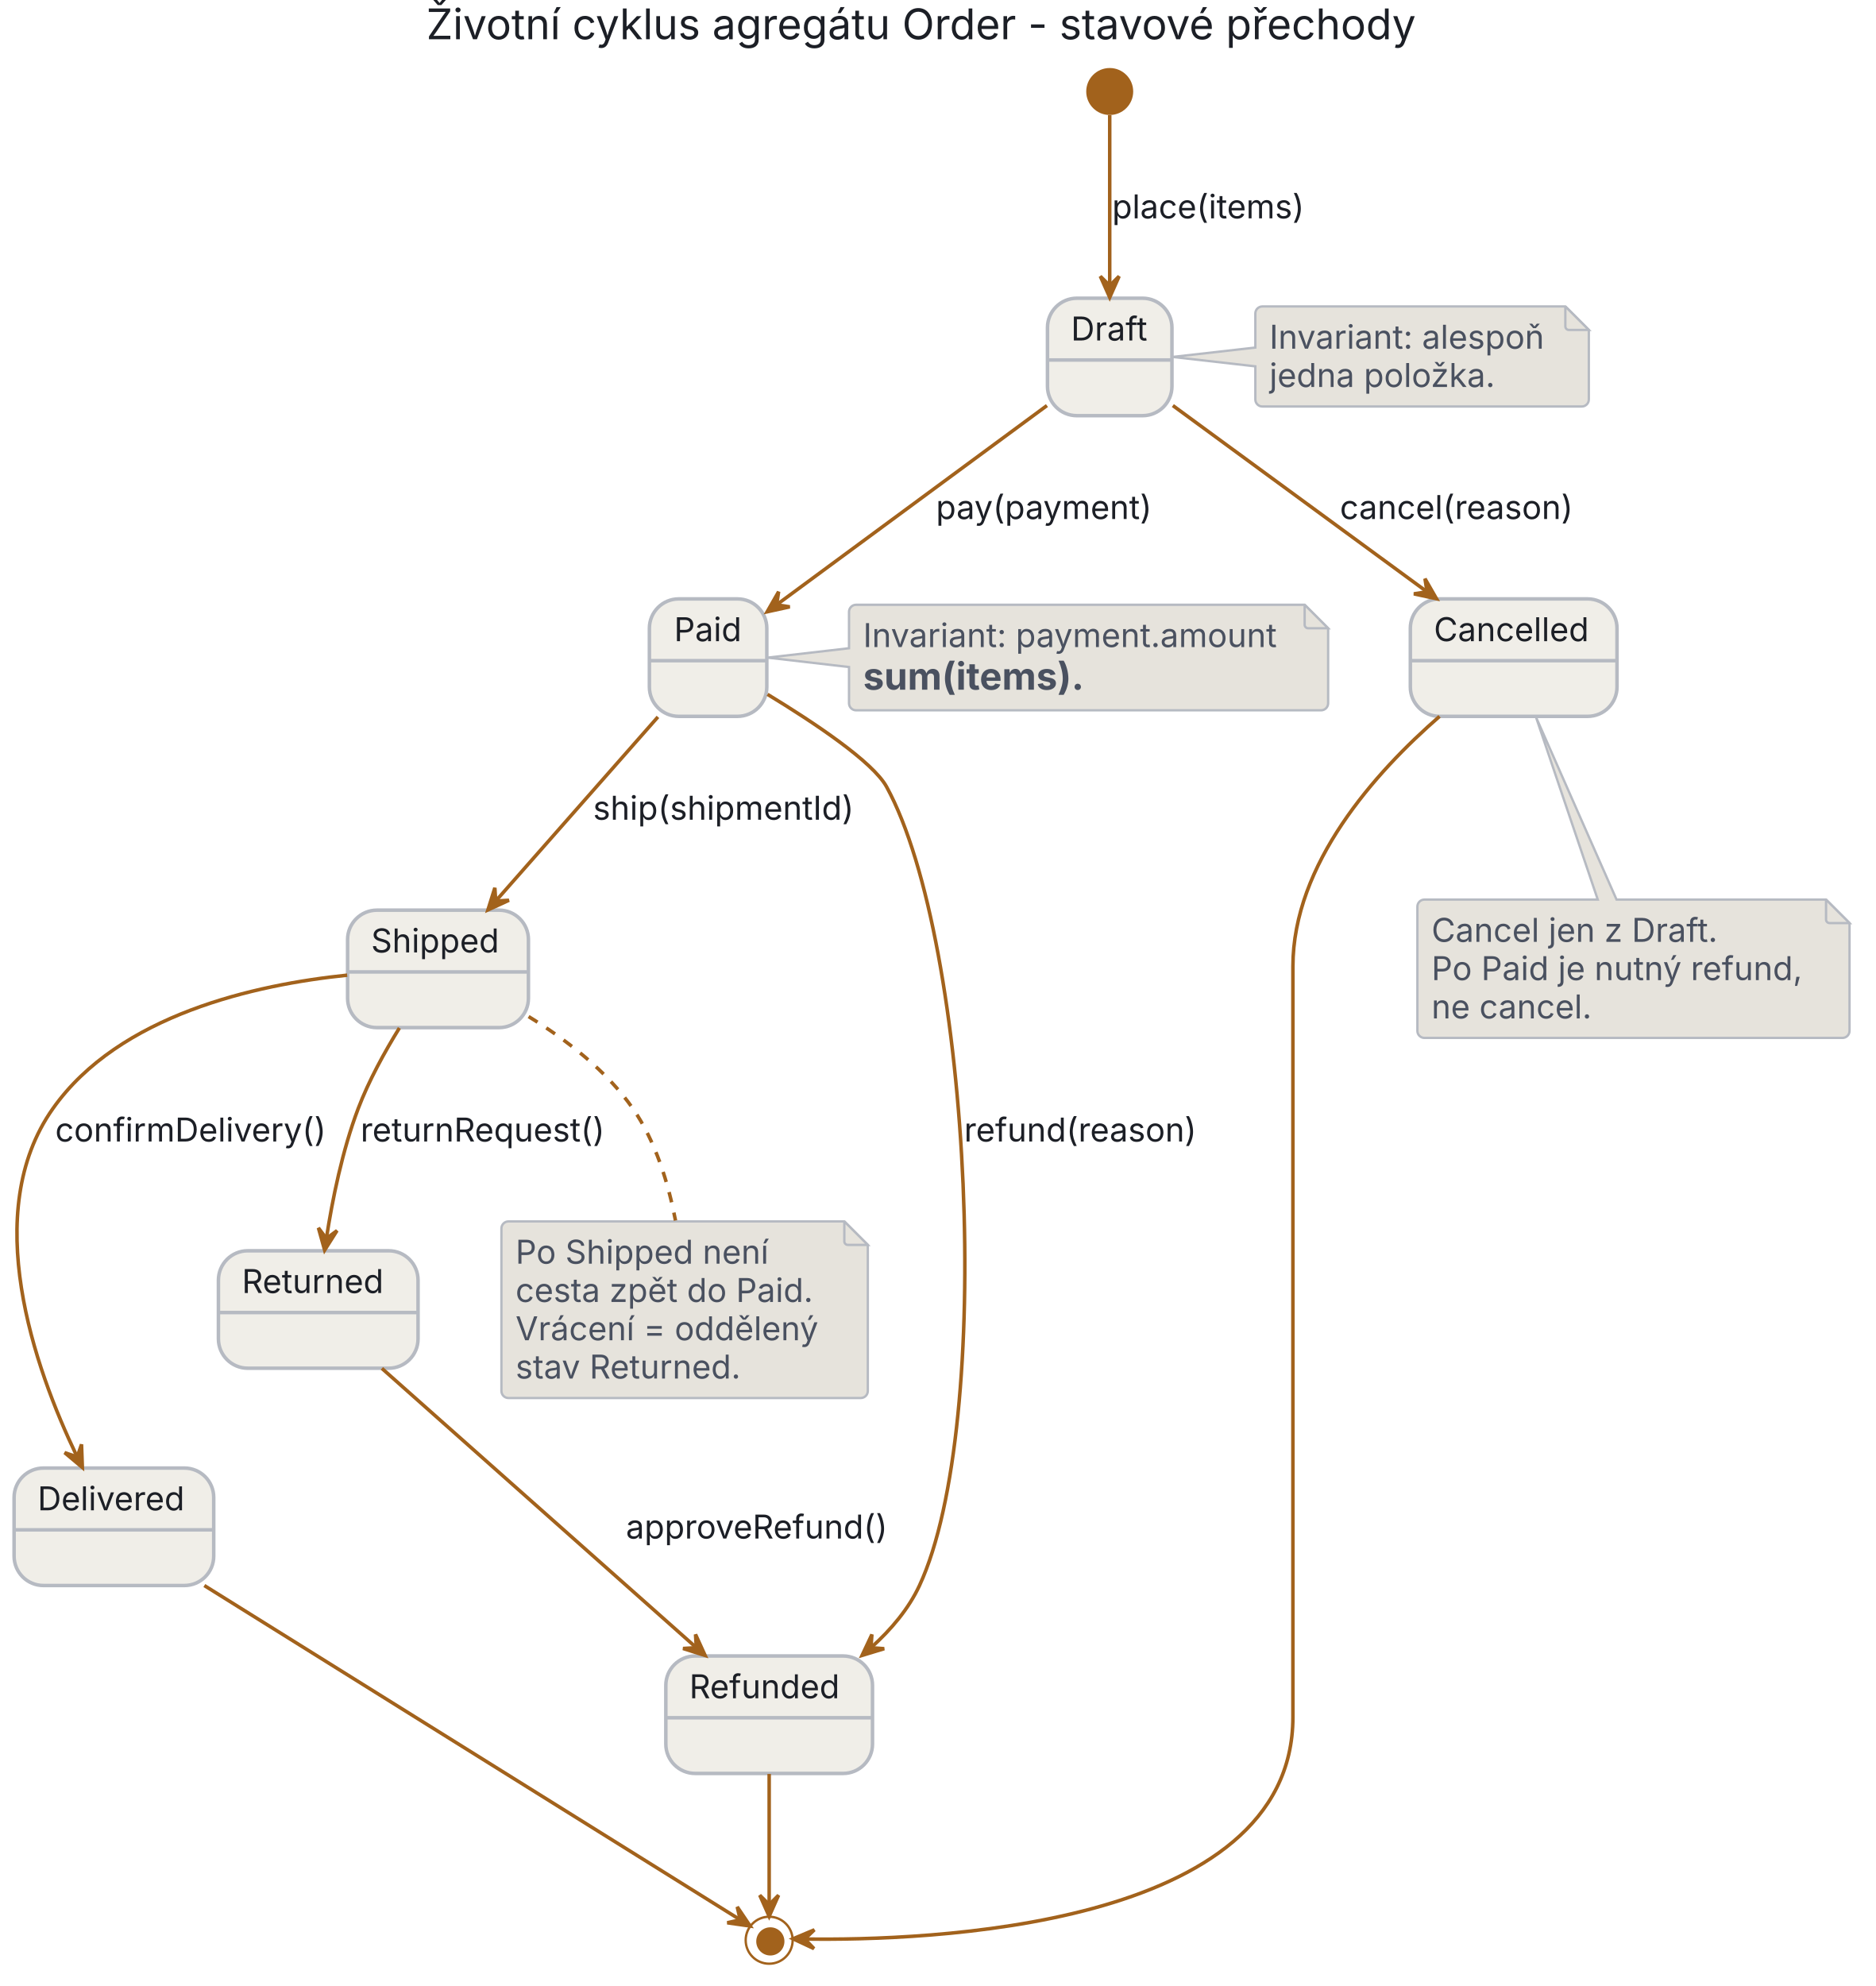
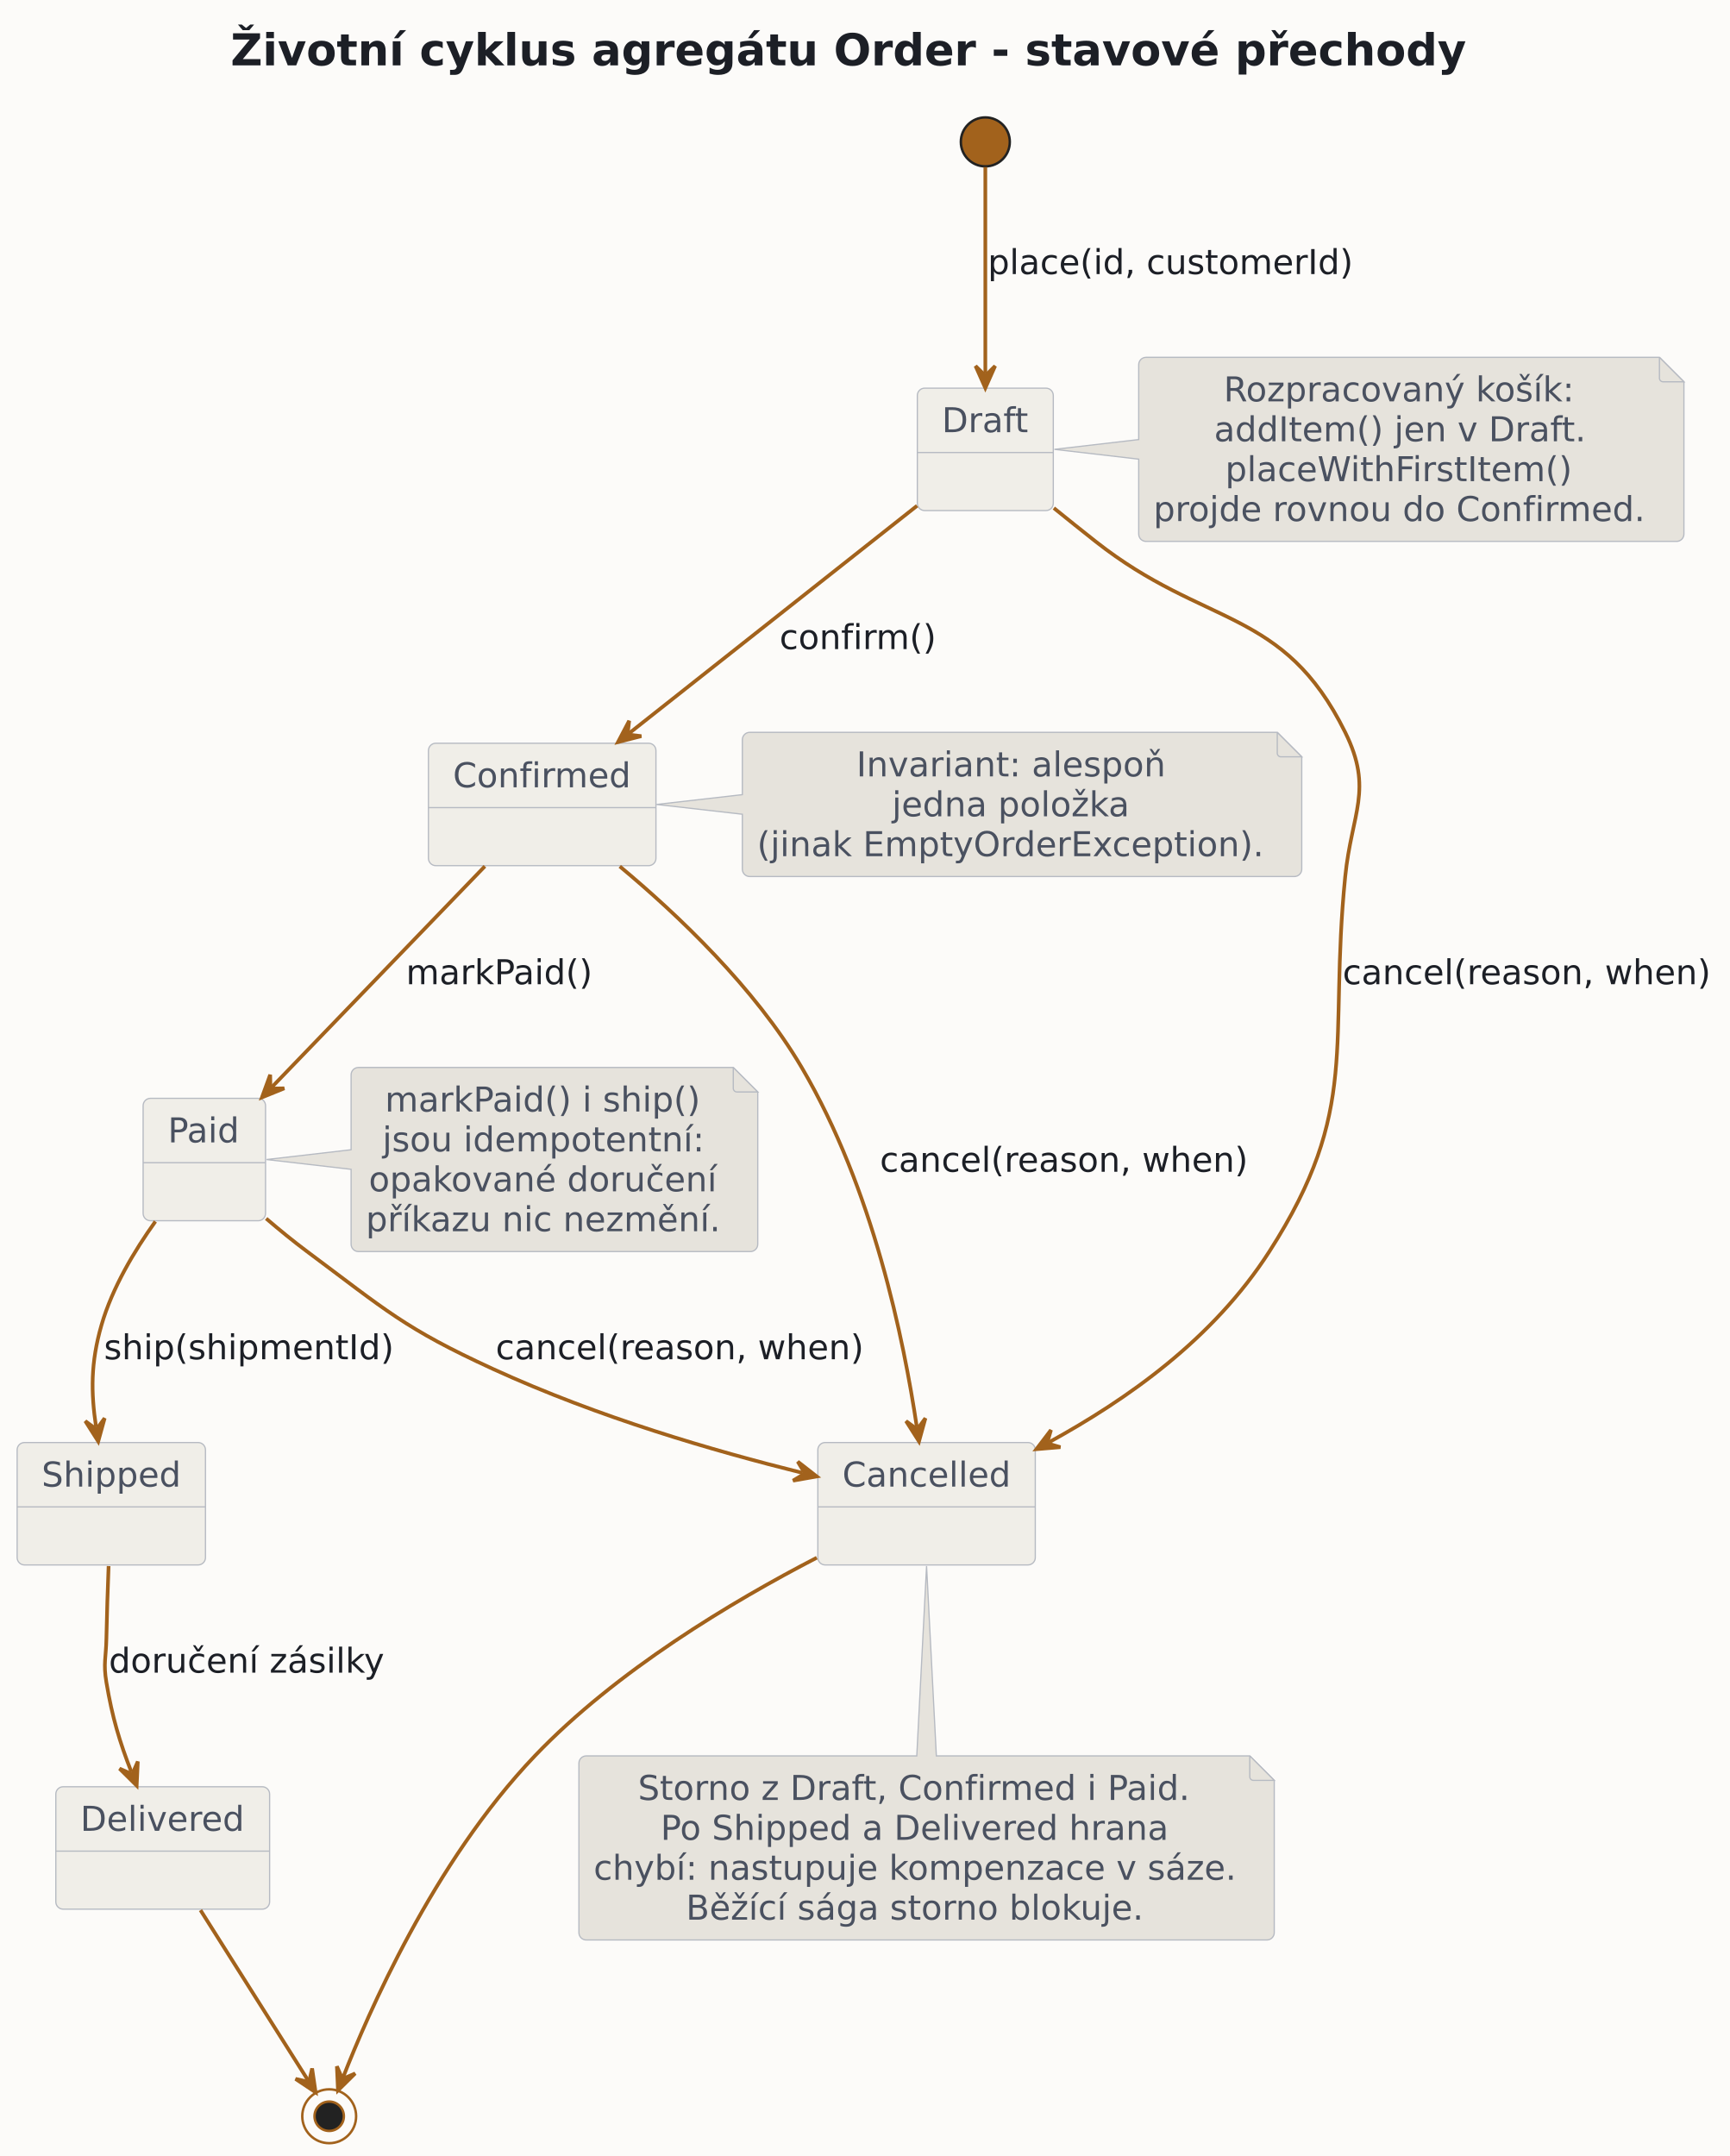
- <svg xmlns="http://www.w3.org/2000/svg" contentScriptType="application/ecmascript" contentStyleType="text/css" height="1321.875px" preserveAspectRatio="none" style="width:1248px;height:1321px;background:#fcfbf9;" version="1.1" viewBox="0 0 1248 1321" width="1248.438px" zoomAndPan="magnify">
+ <svg xmlns="http://www.w3.org/2000/svg" contentStyleType="text/css" data-diagram-type="STATE" height="1376.562px" preserveAspectRatio="none" style="width:1104px;height:1376px;background:#fcfbf9;" version="1.1" viewBox="0 0 1104 1376" width="1104.688px" zoomAndPan="magnify">
  <defs />
  <g>
-     <text fill="#1c1f26" font-family="Inter, ui-sans-serif, system-ui, -apple-system, sans-serif" font-size="28.125" lengthAdjust="spacingAndGlyphs" textLength="692.188" x="283.594" y="26.106">Životní cyklus agregátu Order - stavové přechody</text>
-     <ellipse cx="738.281" cy="60.864" fill="#a2621c" rx="15.625" ry="15.625" style="stroke: none; stroke-width: 1.562;" />
-     <rect fill="#f0eee8" height="78.125" rx="19.531" ry="19.531" style="stroke: #b6bac2; stroke-width: 2.344;" width="82.812" x="696.875" y="198.364" />
-     <line style="stroke: #b6bac2; stroke-width: 2.344;" x1="696.875" x2="779.688" y1="239.453" y2="239.453" />
-     <text fill="#1c1f26" font-family="Inter, ui-sans-serif, system-ui, -apple-system, sans-serif" font-size="21.875" lengthAdjust="spacingAndGlyphs" textLength="51.562" x="712.5" y="226.482">Draft</text>
-     <rect fill="#f0eee8" height="78.125" rx="19.531" ry="19.531" style="stroke: #b6bac2; stroke-width: 2.344;" width="78.125" x="432.031" y="398.364" />
-     <line style="stroke: #b6bac2; stroke-width: 2.344;" x1="432.031" x2="510.156" y1="439.453" y2="439.453" />
-     <text fill="#1c1f26" font-family="Inter, ui-sans-serif, system-ui, -apple-system, sans-serif" font-size="21.875" lengthAdjust="spacingAndGlyphs" textLength="45.312" x="448.438" y="426.482">Paid</text>
-     <rect fill="#f0eee8" height="78.125" rx="19.531" ry="19.531" style="stroke: #b6bac2; stroke-width: 2.344;" width="137.5" x="938.281" y="398.364" />
-     <line style="stroke: #b6bac2; stroke-width: 2.344;" x1="938.281" x2="1075.781" y1="439.453" y2="439.453" />
-     <text fill="#1c1f26" font-family="Inter, ui-sans-serif, system-ui, -apple-system, sans-serif" font-size="21.875" lengthAdjust="spacingAndGlyphs" textLength="106.25" x="953.906" y="426.482">Cancelled</text>
-     <rect fill="#f0eee8" height="78.125" rx="19.531" ry="19.531" style="stroke: #b6bac2; stroke-width: 2.344;" width="120.312" x="231.25" y="605.395" />
-     <line style="stroke: #b6bac2; stroke-width: 2.344;" x1="231.25" x2="351.562" y1="646.484" y2="646.484" />
-     <text fill="#1c1f26" font-family="Inter, ui-sans-serif, system-ui, -apple-system, sans-serif" font-size="21.875" lengthAdjust="spacingAndGlyphs" textLength="89.062" x="246.875" y="633.513">Shipped</text>
-     <rect fill="#f0eee8" height="78.125" rx="19.531" ry="19.531" style="stroke: #b6bac2; stroke-width: 2.344;" width="137.5" x="442.969" y="1101.489" />
-     <line style="stroke: #b6bac2; stroke-width: 2.344;" x1="442.969" x2="580.469" y1="1142.578" y2="1142.578" />
-     <text fill="#1c1f26" font-family="Inter, ui-sans-serif, system-ui, -apple-system, sans-serif" font-size="21.875" lengthAdjust="spacingAndGlyphs" textLength="106.25" x="458.594" y="1129.607">Refunded</text>
-     <rect fill="#f0eee8" height="78.125" rx="19.531" ry="19.531" style="stroke: #b6bac2; stroke-width: 2.344;" width="132.812" x="9.375" y="976.489" />
-     <line style="stroke: #b6bac2; stroke-width: 2.344;" x1="9.375" x2="142.188" y1="1017.578" y2="1017.578" />
-     <text fill="#1c1f26" font-family="Inter, ui-sans-serif, system-ui, -apple-system, sans-serif" font-size="21.875" lengthAdjust="spacingAndGlyphs" textLength="101.562" x="25" y="1004.607">Delivered</text>
-     <rect fill="#f0eee8" height="78.125" rx="19.531" ry="19.531" style="stroke: #b6bac2; stroke-width: 2.344;" width="132.812" x="145.312" y="831.958" />
-     <line style="stroke: #b6bac2; stroke-width: 2.344;" x1="145.312" x2="278.125" y1="873.047" y2="873.047" />
-     <text fill="#1c1f26" font-family="Inter, ui-sans-serif, system-ui, -apple-system, sans-serif" font-size="21.875" lengthAdjust="spacingAndGlyphs" textLength="101.562" x="160.938" y="860.075">Returned</text>
-     <ellipse cx="511.719" cy="1290.552" fill="none" rx="15.625" ry="15.625" style="stroke: #a2621c; stroke-width: 1.562;" />
-     <ellipse cx="512.5" cy="1291.333" fill="#a2621c" rx="9.375" ry="9.375" style="stroke: none; stroke-width: 1.562;" />
-     <path d="M835.156,208.52 L835.156,231.177 L780.094,237.427 L835.156,243.677 L835.156,265.698 A4.688,4.688 0 0 0 839.844,270.386 L1052.344,270.386 A4.688,4.688 0 0 0 1057.031,265.698 L1057.031,219.458 L1041.406,203.833 L839.844,203.833 A4.688,4.688 0 0 0 835.156,208.52 " fill="#e6e3dc" style="stroke: #b6bac2; stroke-width: 1.562;" />
-     <path d="M1041.406,203.833 L1041.406,217.114 A2.344,2.344 0 0 0 1043.75,219.458 L1057.031,219.458 L1041.406,203.833 " fill="#e6e3dc" style="stroke: #b6bac2; stroke-width: 1.562;" />
-     <text fill="#4a5160" font-family="Inter, ui-sans-serif, system-ui, -apple-system, sans-serif" font-size="21.875" lengthAdjust="spacingAndGlyphs" textLength="189.062" x="844.531" y="231.95">Invariant: alespoň</text>
-     <text fill="#4a5160" font-family="Inter, ui-sans-serif, system-ui, -apple-system, sans-serif" font-size="21.875" lengthAdjust="spacingAndGlyphs" textLength="156.25" x="844.531" y="257.414">jedna položka.</text>
-     <path d="M564.844,406.958 L564.844,431.177 L510.641,437.427 L564.844,443.677 L564.844,467.773 A4.688,4.688 0 0 0 569.531,472.461 L878.906,472.461 A4.688,4.688 0 0 0 883.594,467.773 L883.594,417.896 L867.969,402.271 L569.531,402.271 A4.688,4.688 0 0 0 564.844,406.958 " fill="#e6e3dc" style="stroke: #b6bac2; stroke-width: 1.562;" />
-     <path d="M867.969,402.271 L867.969,415.552 A2.344,2.344 0 0 0 870.312,417.896 L883.594,417.896 L867.969,402.271 " fill="#e6e3dc" style="stroke: #b6bac2; stroke-width: 1.562;" />
-     <text fill="#4a5160" font-family="Inter, ui-sans-serif, system-ui, -apple-system, sans-serif" font-size="21.875" lengthAdjust="spacingAndGlyphs" textLength="285.938" x="574.219" y="430.388">Invariant: payment.amount</text>
-     <text fill="#4a5160" font-family="Inter, ui-sans-serif, system-ui, -apple-system, sans-serif" font-size="25" font-weight="bold" lengthAdjust="spacingAndGlyphs" textLength="165.625" x="574.219" y="458.752">sum(items).</text>
-     <path d="M942.969,603.052 L942.969,685.693 A4.688,4.688 0 0 0 947.656,690.381 L1225.781,690.381 A4.688,4.688 0 0 0 1230.469,685.693 L1230.469,613.989 L1214.844,598.364 L1075.469,598.364 L1021.828,476.864 L1062.969,598.364 L947.656,598.364 A4.688,4.688 0 0 0 942.969,603.052 " fill="#e6e3dc" style="stroke: #b6bac2; stroke-width: 1.562;" />
-     <path d="M1214.844,598.364 L1214.844,611.645 A2.344,2.344 0 0 0 1217.188,613.989 L1230.469,613.989 L1214.844,598.364 " fill="#e6e3dc" style="stroke: #b6bac2; stroke-width: 1.562;" />
-     <text fill="#4a5160" font-family="Inter, ui-sans-serif, system-ui, -apple-system, sans-serif" font-size="21.875" lengthAdjust="spacingAndGlyphs" textLength="195.312" x="952.344" y="626.482">Cancel jen z Draft.</text>
-     <text fill="#4a5160" font-family="Inter, ui-sans-serif, system-ui, -apple-system, sans-serif" font-size="21.875" lengthAdjust="spacingAndGlyphs" textLength="254.688" x="952.344" y="651.946">Po Paid je nutný refund,</text>
-     <text fill="#4a5160" font-family="Inter, ui-sans-serif, system-ui, -apple-system, sans-serif" font-size="21.875" lengthAdjust="spacingAndGlyphs" textLength="110.938" x="952.344" y="677.409">ne cancel.</text>
-     <path d="M333.594,817.114 L333.594,925.22 A4.688,4.688 0 0 0 338.281,929.907 L572.656,929.907 A4.688,4.688 0 0 0 577.344,925.22 L577.344,828.052 L561.719,812.427 L338.281,812.427 A4.688,4.688 0 0 0 333.594,817.114 " fill="#e6e3dc" style="stroke: #b6bac2; stroke-width: 1.562;" />
-     <path d="M561.719,812.427 L561.719,825.708 A2.344,2.344 0 0 0 564.062,828.052 L577.344,828.052 L561.719,812.427 " fill="#e6e3dc" style="stroke: #b6bac2; stroke-width: 1.562;" />
-     <text fill="#4a5160" font-family="Inter, ui-sans-serif, system-ui, -apple-system, sans-serif" font-size="21.875" lengthAdjust="spacingAndGlyphs" textLength="176.562" x="342.969" y="840.544">Po Shipped není</text>
-     <text fill="#4a5160" font-family="Inter, ui-sans-serif, system-ui, -apple-system, sans-serif" font-size="21.875" lengthAdjust="spacingAndGlyphs" textLength="206.25" x="342.969" y="866.008">cesta zpět do Paid.</text>
-     <text fill="#4a5160" font-family="Inter, ui-sans-serif, system-ui, -apple-system, sans-serif" font-size="21.875" lengthAdjust="spacingAndGlyphs" textLength="210.938" x="342.969" y="891.472">Vrácení = oddělený</text>
-     <text fill="#4a5160" font-family="Inter, ui-sans-serif, system-ui, -apple-system, sans-serif" font-size="21.875" lengthAdjust="spacingAndGlyphs" textLength="157.812" x="342.969" y="916.936">stav Returned.</text>
-     <path d="M738.281,76.614 C738.281,101.099 738.281,152.224 738.281,189.989 " fill="none" id="*start-&gt;Draft" style="stroke: #a2621c; stroke-width: 2.344;" />
-     <polygon fill="#a2621c" points="738.281,197.817,744.531,183.755,738.281,190.005,732.031,183.755,738.281,197.817" style="stroke: #a2621c; stroke-width: 2.344;" />
-     <text fill="#1c1f26" font-family="Inter, ui-sans-serif, system-ui, -apple-system, sans-serif" font-size="21.875" lengthAdjust="spacingAndGlyphs" textLength="132.812" x="739.844" y="145.232">place(items)</text>
-     <path d="M696.531,269.755 C647.797,305.661 567.438,364.88 516.984,402.052 " fill="none" id="Draft-&gt;Paid" style="stroke: #a2621c; stroke-width: 2.344;" />
-     <polygon fill="#a2621c" points="510.375,406.927,525.41,403.644,516.673,402.304,518.013,393.567,510.375,406.927" style="stroke: #a2621c; stroke-width: 2.344;" />
-     <text fill="#1c1f26" font-family="Inter, ui-sans-serif, system-ui, -apple-system, sans-serif" font-size="21.875" lengthAdjust="spacingAndGlyphs" textLength="146.875" x="622.656" y="345.232">pay(payment)</text>
-     <path d="M780.281,269.755 C825.625,302.974 898.188,356.13 948.984,393.349 " fill="none" id="Draft-&gt;Cancelled" style="stroke: #a2621c; stroke-width: 2.344;" />
-     <polygon fill="#a2621c" points="955.688,398.255,948.027,384.908,949.382,393.643,940.647,394.997,955.688,398.255" style="stroke: #a2621c; stroke-width: 2.344;" />
-     <text fill="#1c1f26" font-family="Inter, ui-sans-serif, system-ui, -apple-system, sans-serif" font-size="21.875" lengthAdjust="spacingAndGlyphs" textLength="160.938" x="891.406" y="345.232">cancel(reason)</text>
-     <path d="M437.719,476.864 C407.203,511.489 362.094,562.692 330.031,599.067 " fill="none" id="Paid-&gt;Shipped" style="stroke: #a2621c; stroke-width: 2.344;" />
-     <polygon fill="#a2621c" points="324.609,605.224,338.599,598.812,329.778,599.365,329.225,590.543,324.609,605.224" style="stroke: #a2621c; stroke-width: 2.344;" />
-     <text fill="#1c1f26" font-family="Inter, ui-sans-serif, system-ui, -apple-system, sans-serif" font-size="21.875" lengthAdjust="spacingAndGlyphs" textLength="181.25" x="394.531" y="545.232">ship(shipmentId)</text>
-     <path d="M510.625,461.849 C541.531,480.614 580.734,506.724 589.844,523.364 C646.578,627.005 661.5,947.458 611.719,1054.614 C604.484,1070.192 592.797,1083.927 579.906,1095.552 " fill="none" id="Paid-&gt;Refunded" style="stroke: #a2621c; stroke-width: 2.344;" />
-     <polygon fill="#a2621c" points="573.516,1101.099,588.242,1096.633,579.427,1095.991,580.069,1087.175,573.516,1101.099" style="stroke: #a2621c; stroke-width: 2.344;" />
-     <text fill="#1c1f26" font-family="Inter, ui-sans-serif, system-ui, -apple-system, sans-serif" font-size="21.875" lengthAdjust="spacingAndGlyphs" textLength="160.938" x="641.406" y="759.294">refund(reason)</text>
-     <path d="M230.969,648.645 C170.156,654.895 79.25,674.895 35.156,737.427 C-13.547,806.505 22.828,909.614 51.062,968.474 " fill="none" id="Shipped-&gt;Delivered" style="stroke: #a2621c; stroke-width: 2.344;" />
-     <polygon fill="#a2621c" points="54.797,976.114,54.235,960.736,51.365,969.096,43.006,966.226,54.797,976.114" style="stroke: #a2621c; stroke-width: 2.344;" />
-     <text fill="#1c1f26" font-family="Inter, ui-sans-serif, system-ui, -apple-system, sans-serif" font-size="21.875" lengthAdjust="spacingAndGlyphs" textLength="179.688" x="36.719" y="759.294">confirmDelivery()</text>
-     <path d="M265.719,683.77 C255.859,699.724 245.312,718.895 238.281,737.427 C227.766,765.161 221.141,797.833 217.141,823.739 " fill="none" id="Shipped-&gt;Returned" style="stroke: #a2621c; stroke-width: 2.344;" />
-     <polygon fill="#a2621c" points="215.984,831.552,224.213,818.548,217.12,823.822,211.846,816.73,215.984,831.552" style="stroke: #a2621c; stroke-width: 2.344;" />
-     <text fill="#1c1f26" font-family="Inter, ui-sans-serif, system-ui, -apple-system, sans-serif" font-size="21.875" lengthAdjust="spacingAndGlyphs" textLength="173.438" x="239.844" y="759.294">returnRequest()</text>
-     <path d="M254.062,910.192 C309.078,959.036 404.906,1044.146 462.922,1095.646 " fill="none" id="Returned-&gt;Refunded" style="stroke: #a2621c; stroke-width: 2.344;" />
-     <polygon fill="#a2621c" points="469.109,1101.146,462.725,1087.144,463.26,1095.966,454.438,1096.502,469.109,1101.146" style="stroke: #a2621c; stroke-width: 2.344;" />
-     <text fill="#1c1f26" font-family="Inter, ui-sans-serif, system-ui, -apple-system, sans-serif" font-size="21.875" lengthAdjust="spacingAndGlyphs" textLength="181.25" x="416.406" y="1023.357">approveRefund()</text>
-     <path d="M135.938,1054.63 C235.594,1116.786 430.109,1238.099 492.188,1276.802 " fill="none" id="Delivered-&gt;*end" style="stroke: #a2621c; stroke-width: 2.344;" />
-     <polygon fill="#a2621c" points="499.078,1281.114,490.477,1268.353,492.457,1276.968,483.843,1278.947,499.078,1281.114" style="stroke: #a2621c; stroke-width: 2.344;" />
-     <path d="M957.719,476.505 C915.047,513.614 860.156,574.614 860.156,642.895 C860.156,642.895 860.156,642.895 860.156,1142.114 C860.156,1283.364 614.031,1290.927 535.5,1289.755 " fill="none" id="Cancelled-&gt;*end" style="stroke: #a2621c; stroke-width: 2.344;" />
-     <polygon fill="#a2621c" points="527.594,1289.599,541.529,1296.129,535.405,1289.755,541.778,1283.631,527.594,1289.599" style="stroke: #a2621c; stroke-width: 2.344;" />
-     <path d="M511.719,1179.942 C511.719,1207.489 511.719,1243.88 511.719,1266.864 " fill="none" id="Refunded-&gt;*end" style="stroke: #a2621c; stroke-width: 2.344;" />
-     <polygon fill="#a2621c" points="511.719,1274.677,517.969,1260.614,511.719,1266.864,505.469,1260.614,511.719,1274.677" style="stroke: #a2621c; stroke-width: 2.344;" />
-     <path d="M351.672,676.177 C376.516,691.395 403.531,712.067 421.094,737.427 C436.203,759.239 444.672,787.239 449.406,811.833 " fill="none" id="Shipped-GMN31" style="stroke: #a2621c; stroke-width: 2.344; stroke-dasharray: 7.0,7.0;" />
+     <rect fill="#fcfbf9" height="1376.562" style="stroke:none;stroke-width:1.562;" width="1104.688" x="0" y="0" />
+     <g class="title" data-source-line="3">
+       <text fill="#1c1f26" font-family="'DejaVu Sans'" font-size="28.125" font-weight="bold" lengthAdjust="spacing" textLength="788.612" x="147.15" y="41.731">Životní cyklus agregátu Order - stavové přechody</text>
+     </g>
+     <g class="start_entity" data-qualified-name=".start." data-source-line="5" id="ent0002">
+       <ellipse cx="628.844" cy="90.552" fill="#a2621c" rx="15.625" ry="15.625" style="stroke:#222222;stroke-width:1.562;" />
+     </g>
+     <g class="entity" data-qualified-name="Draft" id="ent0003">
+       <rect fill="#f0eee8" height="78.125" rx="4.688" ry="4.688" style="stroke:#b6bac2;stroke-width:0.781;" width="86.771" x="585.453" y="247.724" />
+       <line style="stroke:#b6bac2;stroke-width:0.781;" x1="585.453" x2="672.224" y1="288.812" y2="288.812" />
+       <text fill="#4a5160" font-family="'DejaVu Sans'" font-size="21.875" lengthAdjust="spacing" textLength="55.521" x="601.078" y="275.841">Draft</text>
+     </g>
+     <g class="entity" data-qualified-name="Confirmed" id="ent0005">
+       <rect fill="#f0eee8" height="78.125" rx="4.688" ry="4.688" style="stroke:#b6bac2;stroke-width:0.781;" width="145.196" x="273.438" y="474.349" />
+       <line style="stroke:#b6bac2;stroke-width:0.781;" x1="273.438" x2="418.634" y1="515.438" y2="515.438" />
+       <text fill="#4a5160" font-family="'DejaVu Sans'" font-size="21.875" lengthAdjust="spacing" textLength="113.947" x="289.062" y="502.466">Confirmed</text>
+     </g>
+     <g class="entity" data-qualified-name="Paid" id="ent0007">
+       <rect fill="#f0eee8" height="78.125" rx="4.688" ry="4.688" style="stroke:#b6bac2;stroke-width:0.781;" width="78.125" x="91.344" y="700.974" />
+       <line style="stroke:#b6bac2;stroke-width:0.781;" x1="91.344" x2="169.469" y1="742.062" y2="742.062" />
+       <text fill="#4a5160" font-family="'DejaVu Sans'" font-size="21.875" lengthAdjust="spacing" textLength="46.559" x="107.127" y="729.091">Paid</text>
+     </g>
+     <g class="entity" data-qualified-name="Shipped" id="ent0009">
+       <rect fill="#f0eee8" height="78.125" rx="4.688" ry="4.688" style="stroke:#b6bac2;stroke-width:0.781;" width="120.192" x="10.938" y="920.645" />
+       <line style="stroke:#b6bac2;stroke-width:0.781;" x1="10.938" x2="131.13" y1="961.734" y2="961.734" />
+       <text fill="#4a5160" font-family="'DejaVu Sans'" font-size="21.875" lengthAdjust="spacing" textLength="88.942" x="26.562" y="948.763">Shipped</text>
+     </g>
+     <g class="entity" data-qualified-name="Delivered" id="ent0011">
+       <rect fill="#f0eee8" height="78.125" rx="4.688" ry="4.688" style="stroke:#b6bac2;stroke-width:0.781;" width="136.449" x="35.625" y="1140.333" />
+       <line style="stroke:#b6bac2;stroke-width:0.781;" x1="35.625" x2="172.074" y1="1181.422" y2="1181.422" />
+       <text fill="#4a5160" font-family="'DejaVu Sans'" font-size="21.875" lengthAdjust="spacing" textLength="105.199" x="51.25" y="1168.45">Delivered</text>
+     </g>
+     <g class="entity" data-qualified-name="Cancelled" id="ent0013">
+       <rect fill="#f0eee8" height="78.125" rx="4.688" ry="4.688" style="stroke:#b6bac2;stroke-width:0.781;" width="138.777" x="521.953" y="920.645" />
+       <line style="stroke:#b6bac2;stroke-width:0.781;" x1="521.953" x2="660.73" y1="961.734" y2="961.734" />
+       <text fill="#4a5160" font-family="'DejaVu Sans'" font-size="21.875" lengthAdjust="spacing" textLength="107.527" x="537.578" y="948.763">Cancelled</text>
+     </g>
+     <g class="end_entity" data-qualified-name=".end." data-source-line="15" id="ent0017">
+       <ellipse cx="210.094" cy="1350.63" fill="none" rx="17.188" ry="17.188" style="stroke:#a2621c;stroke-width:1.562;" />
+       <ellipse cx="210.094" cy="1350.63" fill="#222222" rx="9.375" ry="9.375" style="stroke:#a2621c;stroke-width:1.562;" />
+     </g>
+     <g class="entity" data-qualified-name="GMN2" data-source-line="19" id="ent0003">
+       <path d="M726.734,232.739 L726.734,280.536 L672.922,286.786 L726.734,293.036 L726.734,340.845 A4.688,4.688 0 0 0 731.422,345.532 L1070.007,345.532 A4.688,4.688 0 0 0 1074.694,340.845 L1074.694,243.677 L1059.069,228.052 L731.422,228.052 A4.688,4.688 0 0 0 726.734,232.739" fill="#e6e3dc" style="stroke:#b6bac2;stroke-width:0.781;" />
+       <path d="M1059.069,228.052 L1059.069,241.333 A2.344,2.344 0 0 0 1061.413,243.677 L1074.694,243.677 L1059.069,228.052" fill="#e6e3dc" style="stroke:#b6bac2;stroke-width:0.781;" />
+       <text fill="#4a5160" font-family="'DejaVu Sans'" font-size="21.875" lengthAdjust="spacing" textLength="225.436" x="780.965" y="256.169">Rozpracovaný košík:</text>
+       <text fill="#4a5160" font-family="'DejaVu Sans'" font-size="21.875" lengthAdjust="spacing" textLength="237.72" x="774.823" y="281.633">addItem() jen v Draft.</text>
+       <text fill="#4a5160" font-family="'DejaVu Sans'" font-size="21.875" lengthAdjust="spacing" textLength="223.492" x="781.937" y="307.097">placeWithFirstItem()</text>
+       <text fill="#4a5160" font-family="'DejaVu Sans'" font-size="21.875" lengthAdjust="spacing" textLength="315.147" x="736.109" y="332.561">projde rovnou do Confirmed.</text>
+     </g>
+     <g class="entity" data-qualified-name="GMN5" data-source-line="26" id="ent0006">
+       <path d="M473.781,472.083 L473.781,507.161 L419,513.411 L473.781,519.661 L473.781,554.725 A4.688,4.688 0 0 0 478.469,559.412 L826.101,559.412 A4.688,4.688 0 0 0 830.788,554.725 L830.788,483.021 L815.163,467.396 L478.469,467.396 A4.688,4.688 0 0 0 473.781,472.083" fill="#e6e3dc" style="stroke:#b6bac2;stroke-width:0.781;" />
+       <path d="M815.163,467.396 L815.163,480.677 A2.344,2.344 0 0 0 817.507,483.021 L830.788,483.021 L815.163,467.396" fill="#e6e3dc" style="stroke:#b6bac2;stroke-width:0.781;" />
+       <text fill="#4a5160" font-family="'DejaVu Sans'" font-size="21.875" lengthAdjust="spacing" textLength="197.377" x="546.565" y="495.513">Invariant: alespoň</text>
+       <text fill="#4a5160" font-family="'DejaVu Sans'" font-size="21.875" lengthAdjust="spacing" textLength="151.929" x="569.289" y="520.977">jedna položka</text>
+       <text fill="#4a5160" font-family="'DejaVu Sans'" font-size="21.875" lengthAdjust="spacing" textLength="324.194" x="483.156" y="546.441">(jinak EmptyOrderException).</text>
+     </g>
+     <g class="entity" data-qualified-name="GMN8" data-source-line="32" id="ent0009">
+       <path d="M224.078,685.974 L224.078,733.786 L170.125,740.036 L224.078,746.286 L224.078,794.079 A4.688,4.688 0 0 0 228.766,798.767 L478.921,798.767 A4.688,4.688 0 0 0 483.609,794.079 L483.609,696.911 L467.984,681.286 L228.766,681.286 A4.688,4.688 0 0 0 224.078,685.974" fill="#e6e3dc" style="stroke:#b6bac2;stroke-width:0.781;" />
+       <path d="M467.984,681.286 L467.984,694.567 A2.344,2.344 0 0 0 470.327,696.911 L483.609,696.911 L467.984,681.286" fill="#e6e3dc" style="stroke:#b6bac2;stroke-width:0.781;" />
+       <text fill="#4a5160" font-family="'DejaVu Sans'" font-size="21.875" lengthAdjust="spacing" textLength="202.28" x="245.672" y="709.404">markPaid() i ship()</text>
+       <text fill="#4a5160" font-family="'DejaVu Sans'" font-size="21.875" lengthAdjust="spacing" textLength="205.463" x="244.081" y="734.867">jsou idempotentní:</text>
+       <text fill="#4a5160" font-family="'DejaVu Sans'" font-size="21.875" lengthAdjust="spacing" textLength="222.905" x="235.36" y="760.331">opakované doručení</text>
+       <text fill="#4a5160" font-family="'DejaVu Sans'" font-size="21.875" lengthAdjust="spacing" textLength="226.718" x="233.453" y="785.795">příkazu nic nezmění.</text>
+     </g>
+     <g class="entity" data-qualified-name="GMN11" data-source-line="39" id="ent0012">
+       <path d="M369.469,1125.333 L369.469,1233.438 A4.688,4.688 0 0 0 374.156,1238.126 L808.551,1238.126 A4.688,4.688 0 0 0 813.239,1233.438 L813.239,1136.271 L797.614,1120.646 L597.594,1120.646 L591.344,999.489 L585.094,1120.646 L374.156,1120.646 A4.688,4.688 0 0 0 369.469,1125.333" fill="#e6e3dc" style="stroke:#b6bac2;stroke-width:0.781;" />
+       <path d="M797.614,1120.646 L797.614,1133.927 A2.344,2.344 0 0 0 799.957,1136.271 L813.239,1136.271 L797.614,1120.646" fill="#e6e3dc" style="stroke:#b6bac2;stroke-width:0.781;" />
+       <text fill="#4a5160" font-family="'DejaVu Sans'" font-size="21.875" lengthAdjust="spacing" textLength="354.347" x="407.149" y="1148.763">Storno z Draft, Confirmed i Paid.</text>
+       <text fill="#4a5160" font-family="'DejaVu Sans'" font-size="21.875" lengthAdjust="spacing" textLength="325.465" x="421.59" y="1174.227">Po Shipped a Delivered hrana</text>
+       <text fill="#4a5160" font-family="'DejaVu Sans'" font-size="21.875" lengthAdjust="spacing" textLength="410.957" x="378.844" y="1199.691">chybí: nastupuje kompenzace v sáze.</text>
+       <text fill="#4a5160" font-family="'DejaVu Sans'" font-size="21.875" lengthAdjust="spacing" textLength="293.048" x="437.798" y="1225.155">Běžící sága storno blokuje.</text>
+     </g>
+     <g class="link" data-entity-1="ent0002" data-entity-2="ent0003" data-link-type="dependency" data-source-line="5" id="lnk4">
+       <path d="M628.844,106.63 C628.844,136.27 628.844,195.239 628.844,238.255" fill="none" id="*start*-to-Draft" style="stroke:#a2621c;stroke-width:2.344;" />
+       <polygon fill="#a2621c" points="628.844,247.63,635.094,233.567,628.844,239.817,622.594,233.567,628.844,247.63" style="stroke:#a2621c;stroke-width:2.344;" />
+       <text fill="#1c1f26" font-family="'DejaVu Sans'" font-size="21.875" lengthAdjust="spacing" textLength="233.137" x="630.406" y="174.919">place(id, customerId)</text>
+     </g>
+     <g class="link" data-entity-1="ent0003" data-entity-2="ent0005" data-link-type="dependency" data-source-line="6" id="lnk6">
+       <path d="M585.281,322.786 C533.688,363.552 455.356,425.458 401.747,467.818" fill="none" id="Draft-to-Confirmed" style="stroke:#a2621c;stroke-width:2.344;" />
+       <polygon fill="#a2621c" points="394.391,473.63,409.299,469.815,400.521,468.786,401.55,460.008,394.391,473.63" style="stroke:#a2621c;stroke-width:2.344;" />
+       <text fill="#1c1f26" font-family="'DejaVu Sans'" font-size="21.875" lengthAdjust="spacing" textLength="100.424" x="497.484" y="414.263">confirm()</text>
+     </g>
+     <g class="link" data-entity-1="ent0005" data-entity-2="ent0007" data-link-type="dependency" data-source-line="7" id="lnk8">
+       <path d="M309.453,552.88 C269.812,593.989 213.4,652.461 173.681,693.633" fill="none" id="Confirmed-to-Paid" style="stroke:#a2621c;stroke-width:2.344;" />
+       <polygon fill="#a2621c" points="167.172,700.38,181.433,694.598,172.596,694.757,172.437,685.92,167.172,700.38" style="stroke:#a2621c;stroke-width:2.344;" />
+       <text fill="#1c1f26" font-family="'DejaVu Sans'" font-size="21.875" lengthAdjust="spacing" textLength="120.003" x="259.094" y="628.154">markPaid()</text>
+     </g>
+     <g class="link" data-entity-1="ent0007" data-entity-2="ent0009" data-link-type="dependency" data-source-line="8" id="lnk10">
+       <path d="M99.172,779.567 C85.781,798.255 71.656,821.849 64.781,845.645 C57.828,869.708 58.008,888.561 61.305,910.67" fill="none" id="Paid-to-Shipped" style="stroke:#a2621c;stroke-width:2.344;" />
+       <polygon fill="#a2621c" points="62.688,919.942,66.795,905.112,61.535,912.215,54.432,906.956,62.688,919.942" style="stroke:#a2621c;stroke-width:2.344;" />
+       <text fill="#1c1f26" font-family="'DejaVu Sans'" font-size="21.875" lengthAdjust="spacing" textLength="185.062" x="66.344" y="867.513">ship(shipmentId)</text>
+     </g>
+     <g class="link" data-entity-1="ent0009" data-entity-2="ent0011" data-link-type="dependency" data-source-line="9" id="lnk12">
+       <path d="M69.312,999.489 C68.75,1013.942 68.188,1030.552 67.906,1045.646 C67.672,1058.146 65.844,1061.442 67.906,1073.771 C71.672,1096.208 76.305,1111.533 83.821,1130.861" fill="none" id="Shipped-to-Delivered" style="stroke:#a2621c;stroke-width:2.344;" />
+       <polygon fill="#a2621c" points="87.219,1139.599,87.948,1124.227,84.387,1132.317,76.297,1128.757,87.219,1139.599" style="stroke:#a2621c;stroke-width:2.344;" />
+       <text fill="#1c1f26" font-family="'DejaVu Sans'" font-size="21.875" lengthAdjust="spacing" textLength="176.559" x="69.469" y="1067.513">doručení zásilky</text>
+     </g>
+     <g class="link" data-entity-1="ent0003" data-entity-2="ent0013" data-link-type="dependency" data-source-line="11" id="lnk14">
+       <path d="M672.562,324.239 C681.328,331.349 690.516,338.708 699.156,345.521 C769.172,400.739 819.031,387.458 858.531,467.396 C876.656,504.067 862.609,518.724 858.531,559.411 C847.719,667.411 868.703,707.427 810.094,798.77 C774.062,854.927 718.921,893.32 669.639,920.383" fill="none" id="Draft-to-Cancelled" style="stroke:#a2621c;stroke-width:2.344;" />
+       <polygon fill="#a2621c" points="661.422,924.895,676.756,923.605,668.27,921.135,670.74,912.648,661.422,924.895" style="stroke:#a2621c;stroke-width:2.344;" />
+       <text fill="#1c1f26" font-family="'DejaVu Sans'" font-size="21.875" lengthAdjust="spacing" textLength="235.413" x="856.875" y="628.154">cancel(reason, when)</text>
+     </g>
+     <g class="link" data-entity-1="ent0005" data-entity-2="ent0013" data-link-type="dependency" data-source-line="12" id="lnk15">
+       <path d="M395.547,552.942 C432.547,583.77 481.703,630.364 511.656,681.286 C557.312,758.895 576.765,854.968 585.125,910.687" fill="none" id="Confirmed-to-Cancelled" style="stroke:#a2621c;stroke-width:2.344;" />
+       <polygon fill="#a2621c" points="586.516,919.958,590.61,905.124,585.356,912.232,578.248,906.978,586.516,919.958" style="stroke:#a2621c;stroke-width:2.344;" />
+       <text fill="#1c1f26" font-family="'DejaVu Sans'" font-size="21.875" lengthAdjust="spacing" textLength="235.413" x="561.547" y="747.841">cancel(reason, when)</text>
+     </g>
+     <g class="link" data-entity-1="ent0007" data-entity-2="ent0013" data-link-type="dependency" data-source-line="13" id="lnk16">
+       <path d="M169.859,777.677 C178.297,784.911 187.312,792.27 196.031,798.77 C246.109,836.052 258.031,847.77 314.781,873.77 C382.328,904.724 455.106,925.816 512.169,940.035" fill="none" id="Paid-to-Cancelled" style="stroke:#a2621c;stroke-width:2.344;" />
+       <polygon fill="#a2621c" points="521.266,942.302,509.132,932.837,513.685,940.413,506.109,944.966,521.266,942.302" style="stroke:#a2621c;stroke-width:2.344;" />
+       <text fill="#1c1f26" font-family="'DejaVu Sans'" font-size="21.875" lengthAdjust="spacing" textLength="235.413" x="316.344" y="867.513">cancel(reason, when)</text>
+     </g>
+     <g class="link" data-entity-1="ent0011" data-entity-2="ent0017" data-link-type="dependency" data-source-line="15" id="lnk18">
+       <path d="M127.953,1219.099 C151.344,1256.114 180.556,1302.313 196.416,1327.422" fill="none" id="Delivered-to-*end*" style="stroke:#a2621c;stroke-width:2.344;" />
+       <polygon fill="#a2621c" points="201.422,1335.349,199.196,1320.121,197.25,1328.743,188.628,1326.797,201.422,1335.349" style="stroke:#a2621c;stroke-width:2.344;" />
+     </g>
+     <g class="link" data-entity-1="ent0013" data-entity-2="ent0017" data-link-type="dependency" data-source-line="16" id="lnk19">
+       <path d="M521.281,994.161 C467.266,1022.114 393.25,1066.302 341.344,1120.646 C276.281,1188.786 234.349,1286.445 219.13,1325.398" fill="none" id="Cancelled-to-*end*" style="stroke:#a2621c;stroke-width:2.344;" />
+       <polygon fill="#a2621c" points="215.719,1334.13,226.658,1323.306,218.562,1326.853,215.015,1318.757,215.719,1334.13" style="stroke:#a2621c;stroke-width:2.344;" />
+     </g>
  </g>
</svg>
